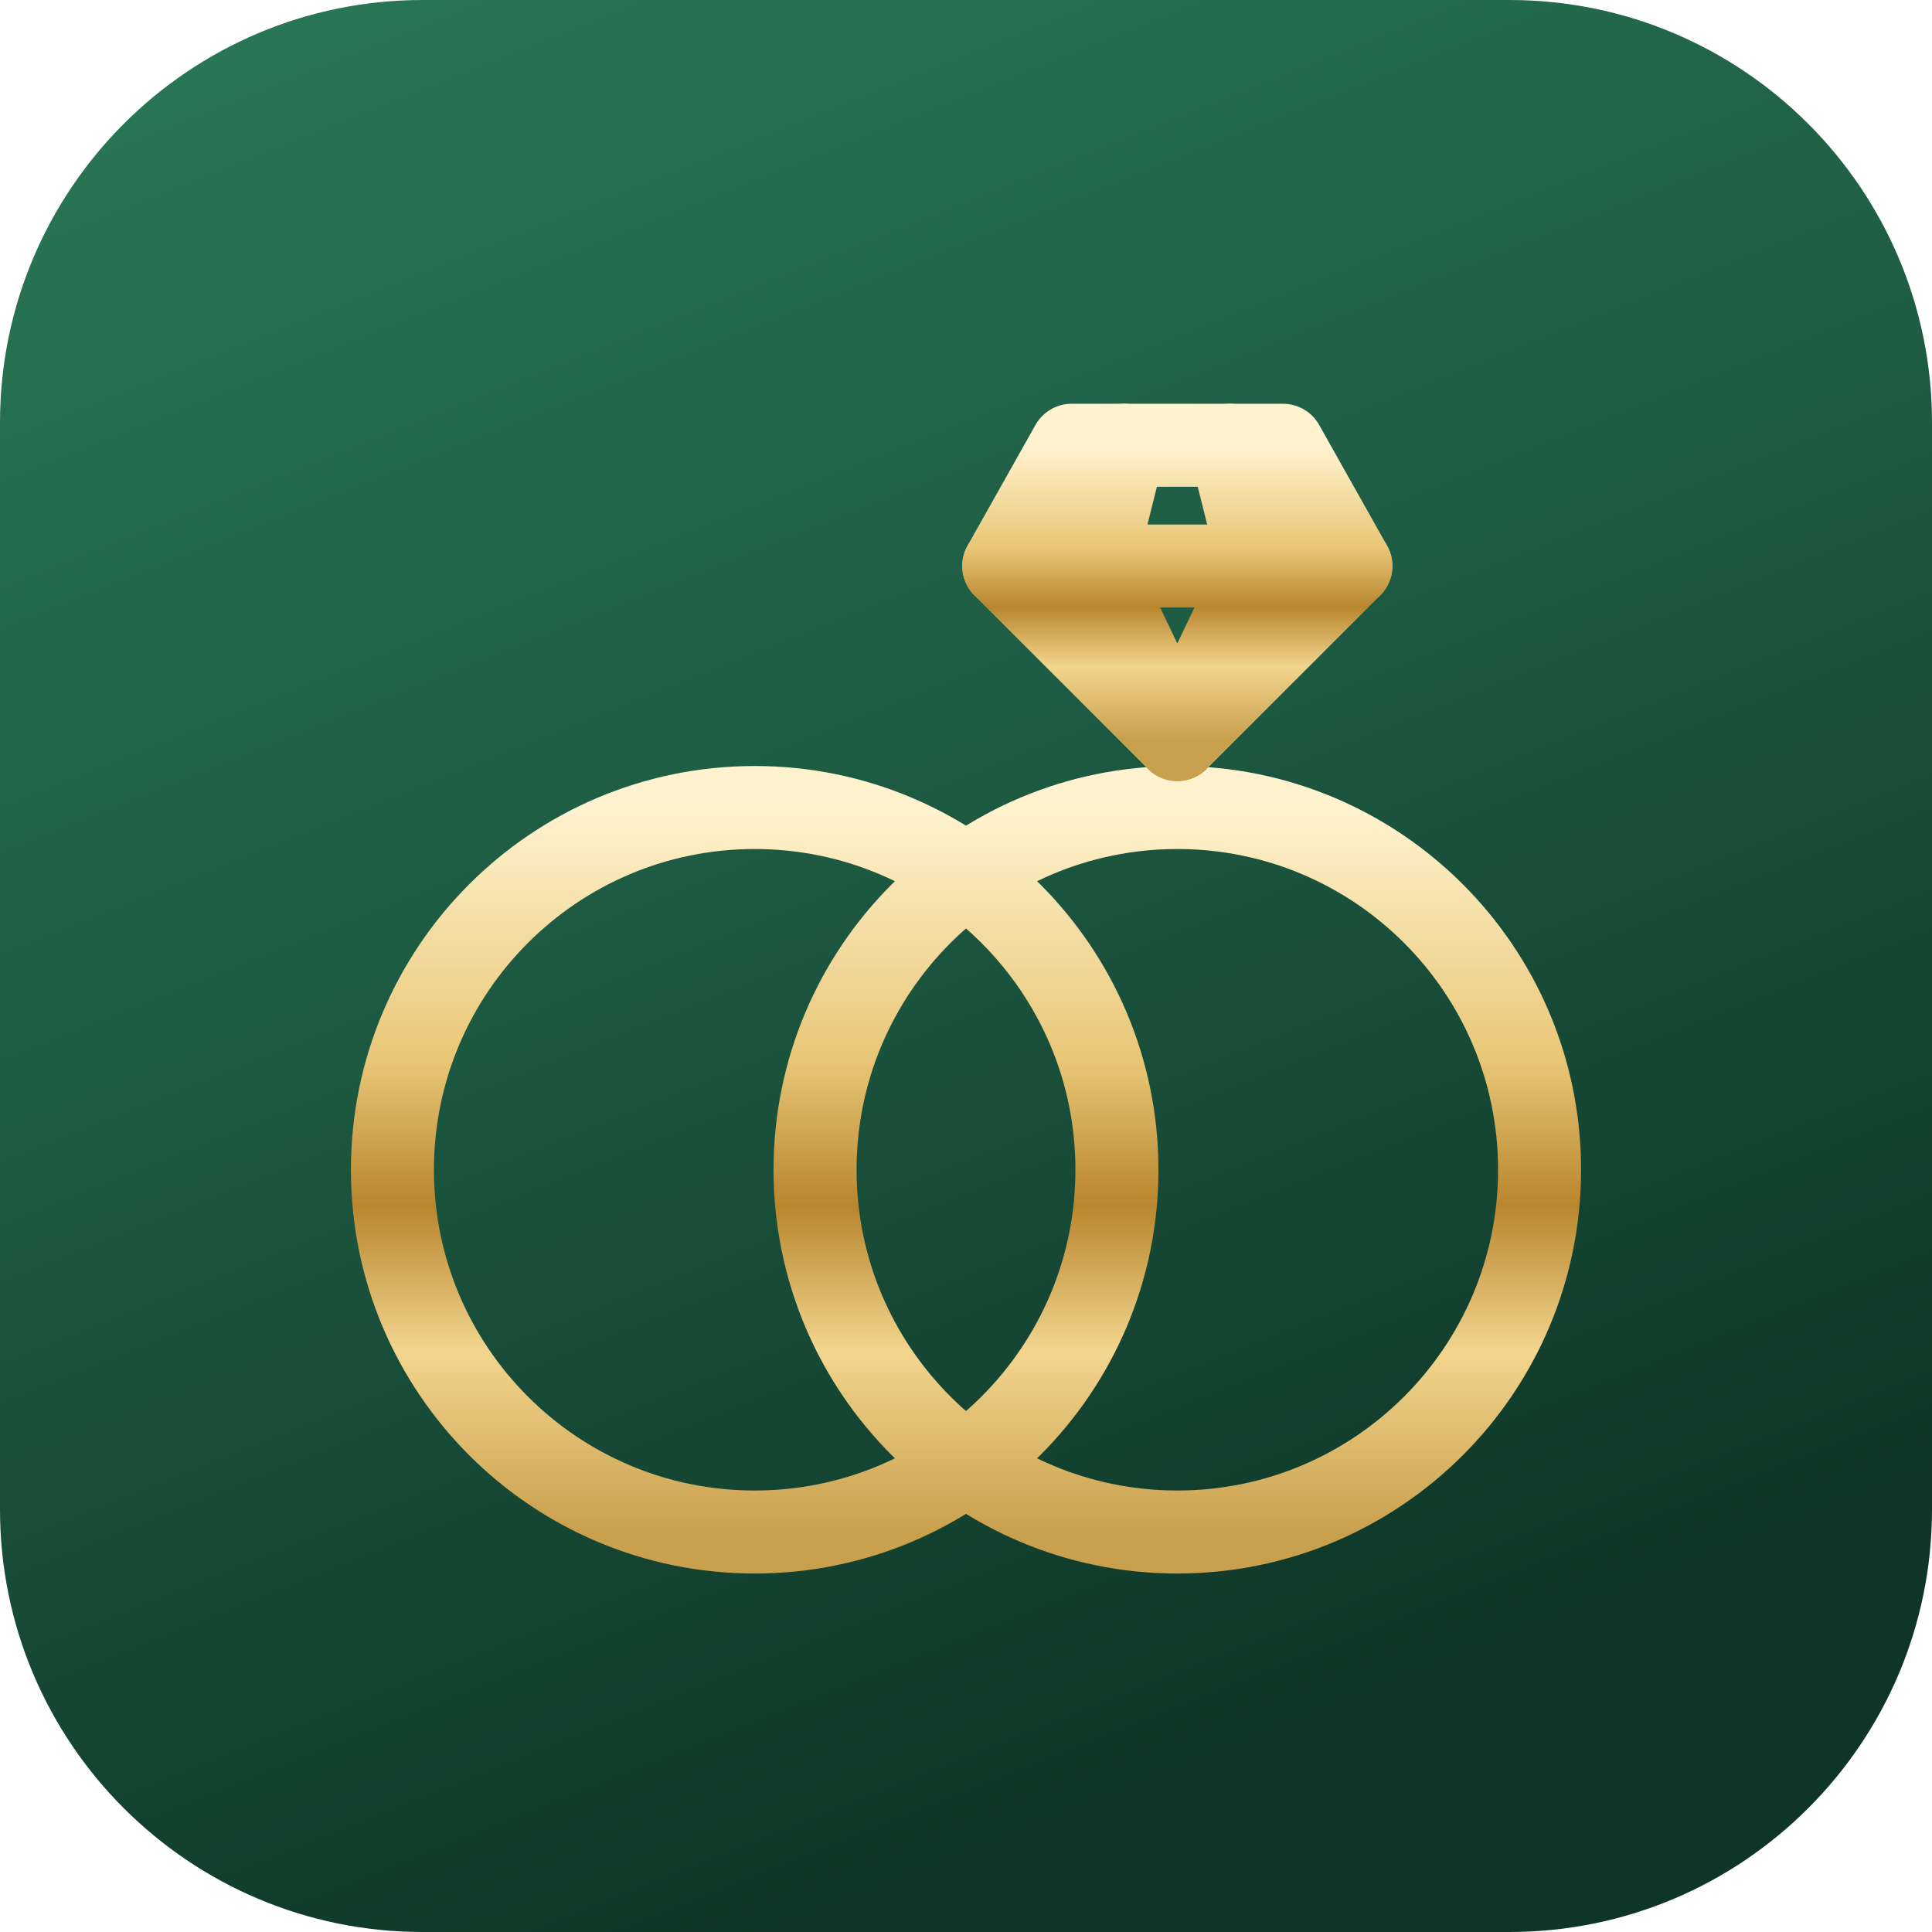
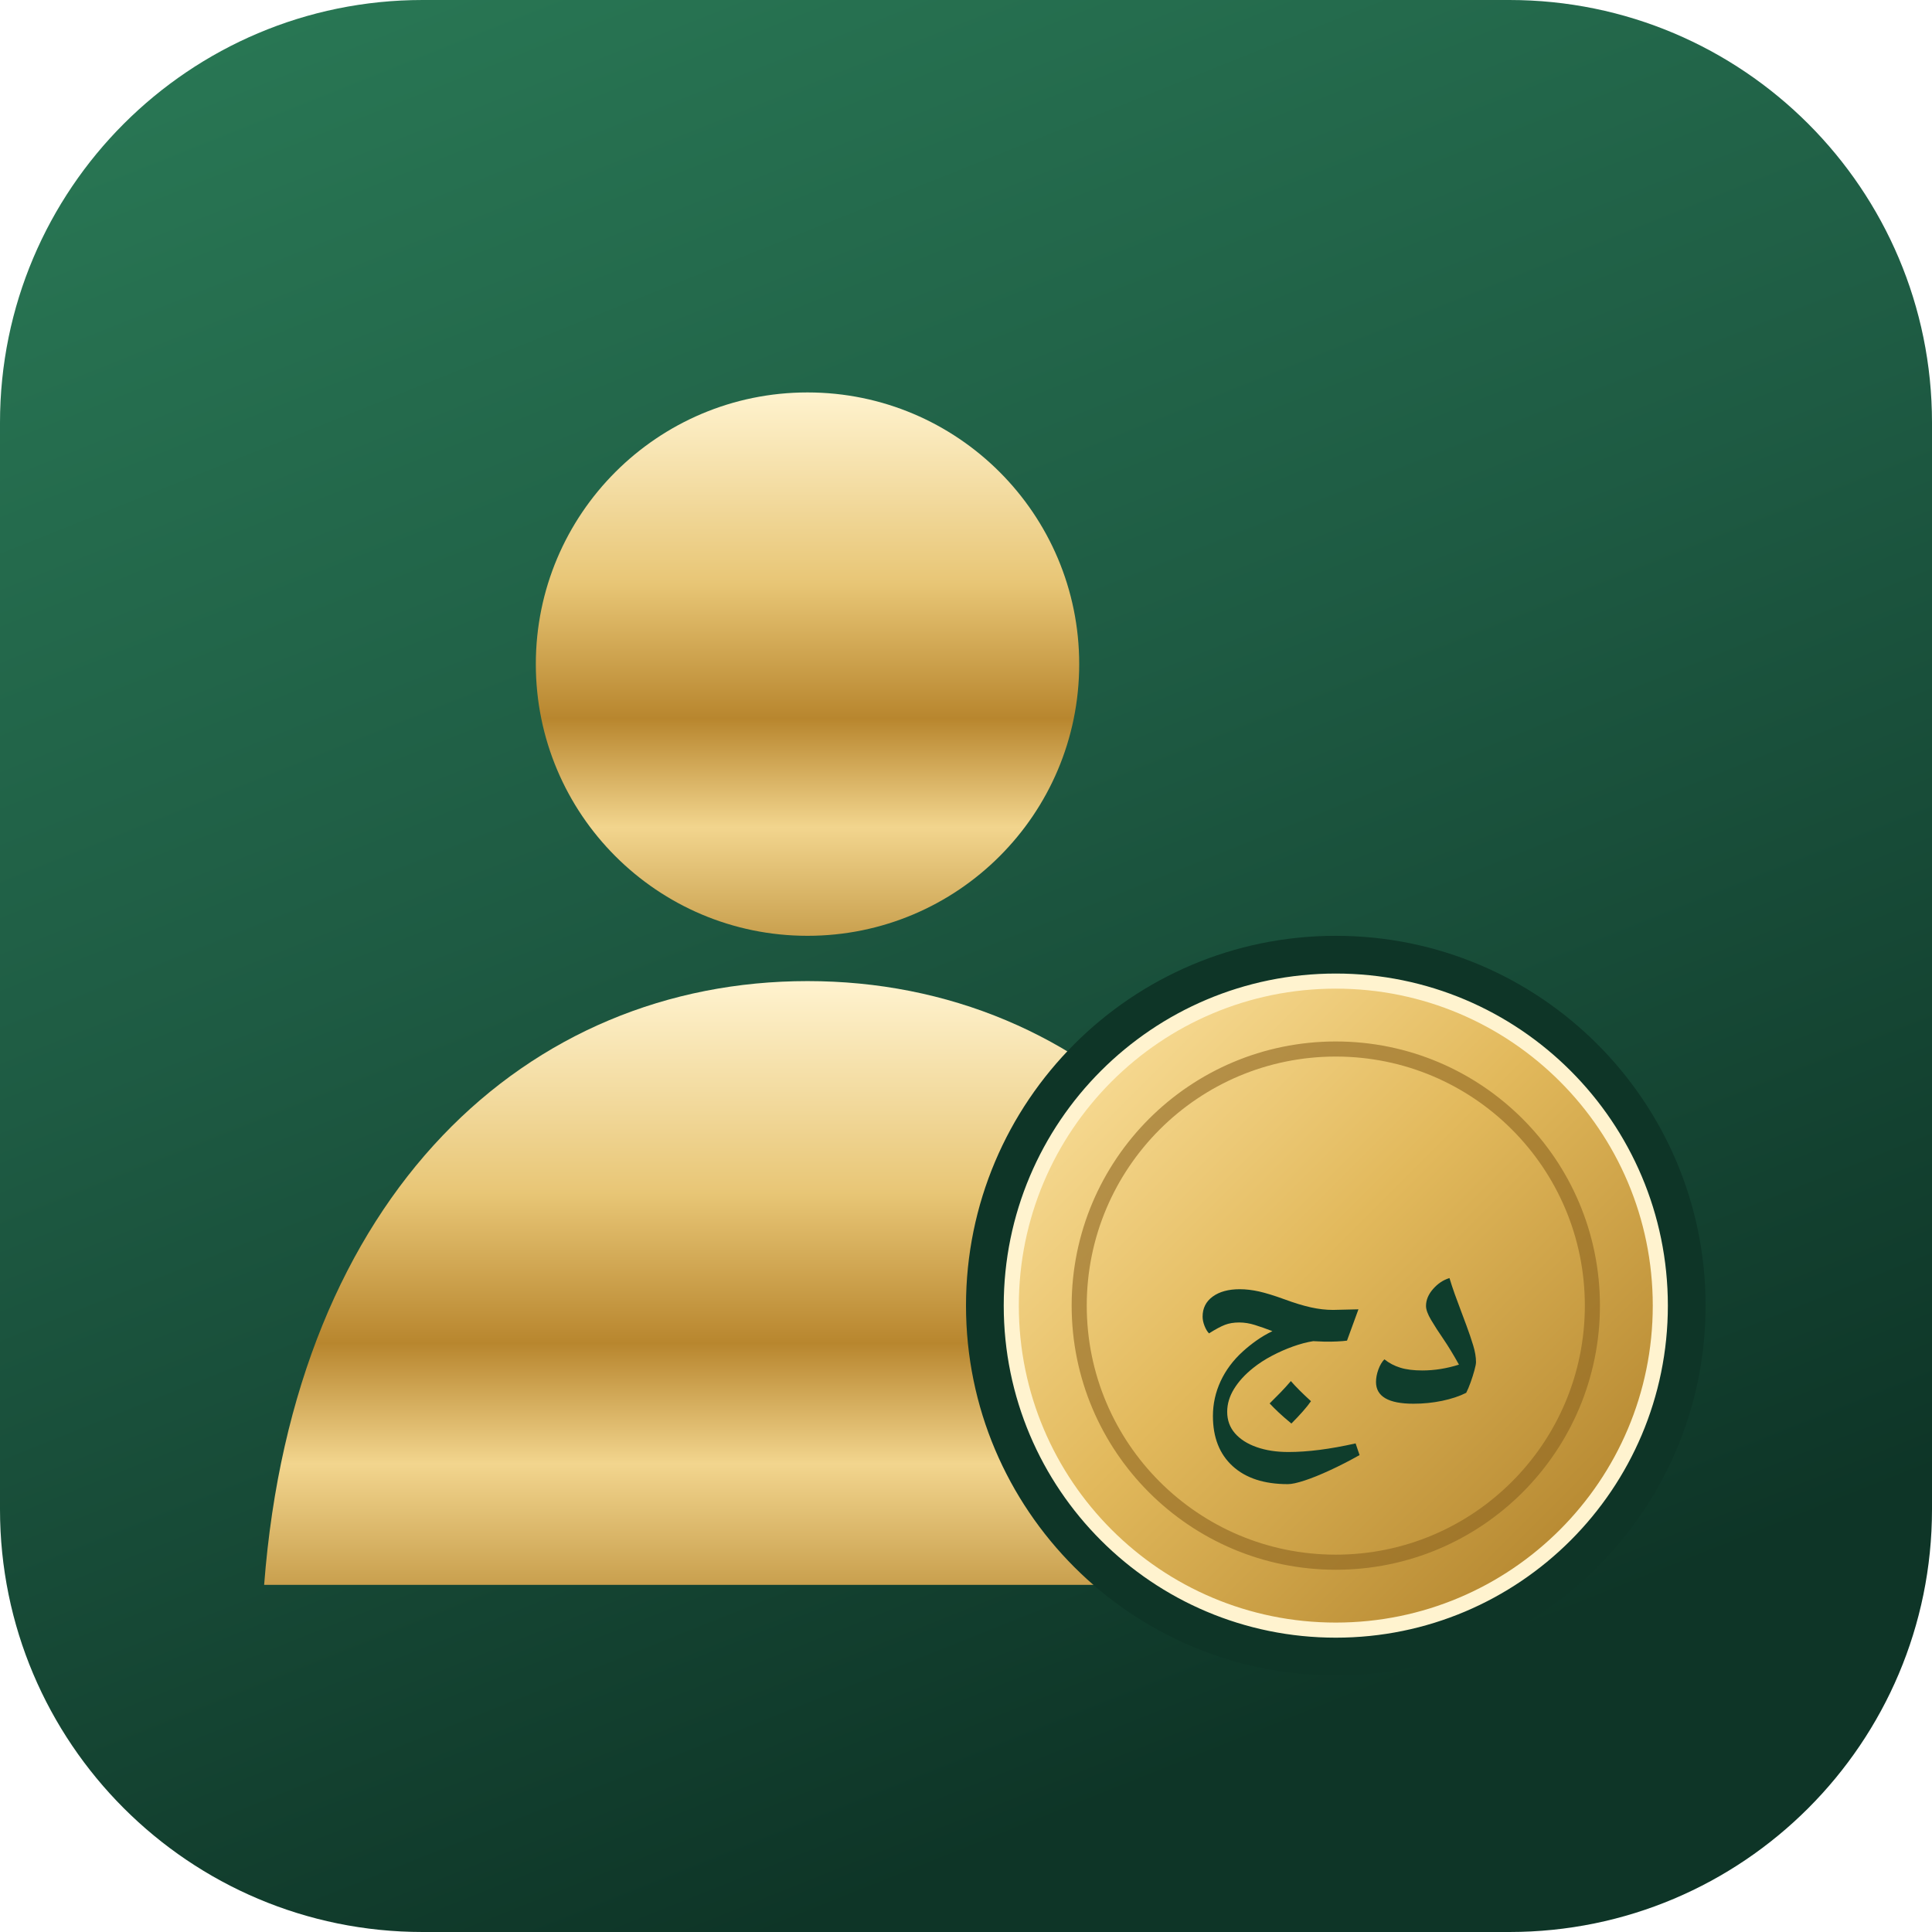
<svg xmlns="http://www.w3.org/2000/svg" viewBox="0 0 512 512">
  <defs>
    <linearGradient id="g" x1="0" y1="0" x2="0.4" y2="1">
      <stop offset="0" stop-color="#2A7A56" />
      <stop offset=".5" stop-color="#1E5B43" />
      <stop offset="1" stop-color="#0E3527" />
    </linearGradient>
    <linearGradient id="au" x1="0" y1="0" x2="0" y2="1">
      <stop offset="0" stop-color="#FFF3CF" />
      <stop offset=".35" stop-color="#E8C676" />
-       <stop offset=".55" stop-color="#B8862E" />
-       <stop offset=".75" stop-color="#F2D58E" />
+       <stop offset=".6" stop-color="#B8862E" />
+       <stop offset=".8" stop-color="#F2D58E" />
      <stop offset="1" stop-color="#C9A04E" />
+     </linearGradient>
+     <linearGradient id="coin" x1="0" y1="0" x2="1" y2="1">
+       <stop offset="0" stop-color="#FFE7A8" />
+       <stop offset=".45" stop-color="#E2B95C" />
+       <stop offset="1" stop-color="#A97A24" />
    </linearGradient>
  </defs>
  <rect width="512" height="512" rx="112" fill="url(#g)" />
-   <g fill="none" stroke="url(#au)" stroke-width="22" stroke-linejoin="round" stroke-linecap="round">
-     <circle cx="200" cy="310" r="96" />
-     <circle cx="312" cy="310" r="96" />
-     <path d="M284 118h56l18 32-46 46-46-46z" />
-     <path d="M266 150h92M298 118l-8 32 22 46 22-46-8-32" />
+   <g fill="url(#au)">
+     <circle cx="214" cy="176" r="72" />
+     <path d="M70 420c8-104 70-160 144-160s136 56 144 160z" />
  </g>
+   <circle cx="354" cy="346" r="98" fill="#0E3527" />
+   <circle cx="354" cy="346" r="86" fill="url(#coin)" stroke="#FFF3CF" stroke-width="4" />
+   <circle cx="354" cy="346" r="68" fill="none" stroke="#8C6420" stroke-width="4" opacity=".6" />
+   <text x="354" y="372" text-anchor="middle" font-family="Amiri, 'Noto Naskh Arabic', 'DejaVu Sans', sans-serif" font-weight="700" font-size="74" fill="#0F3D2C">دج</text>
</svg>
